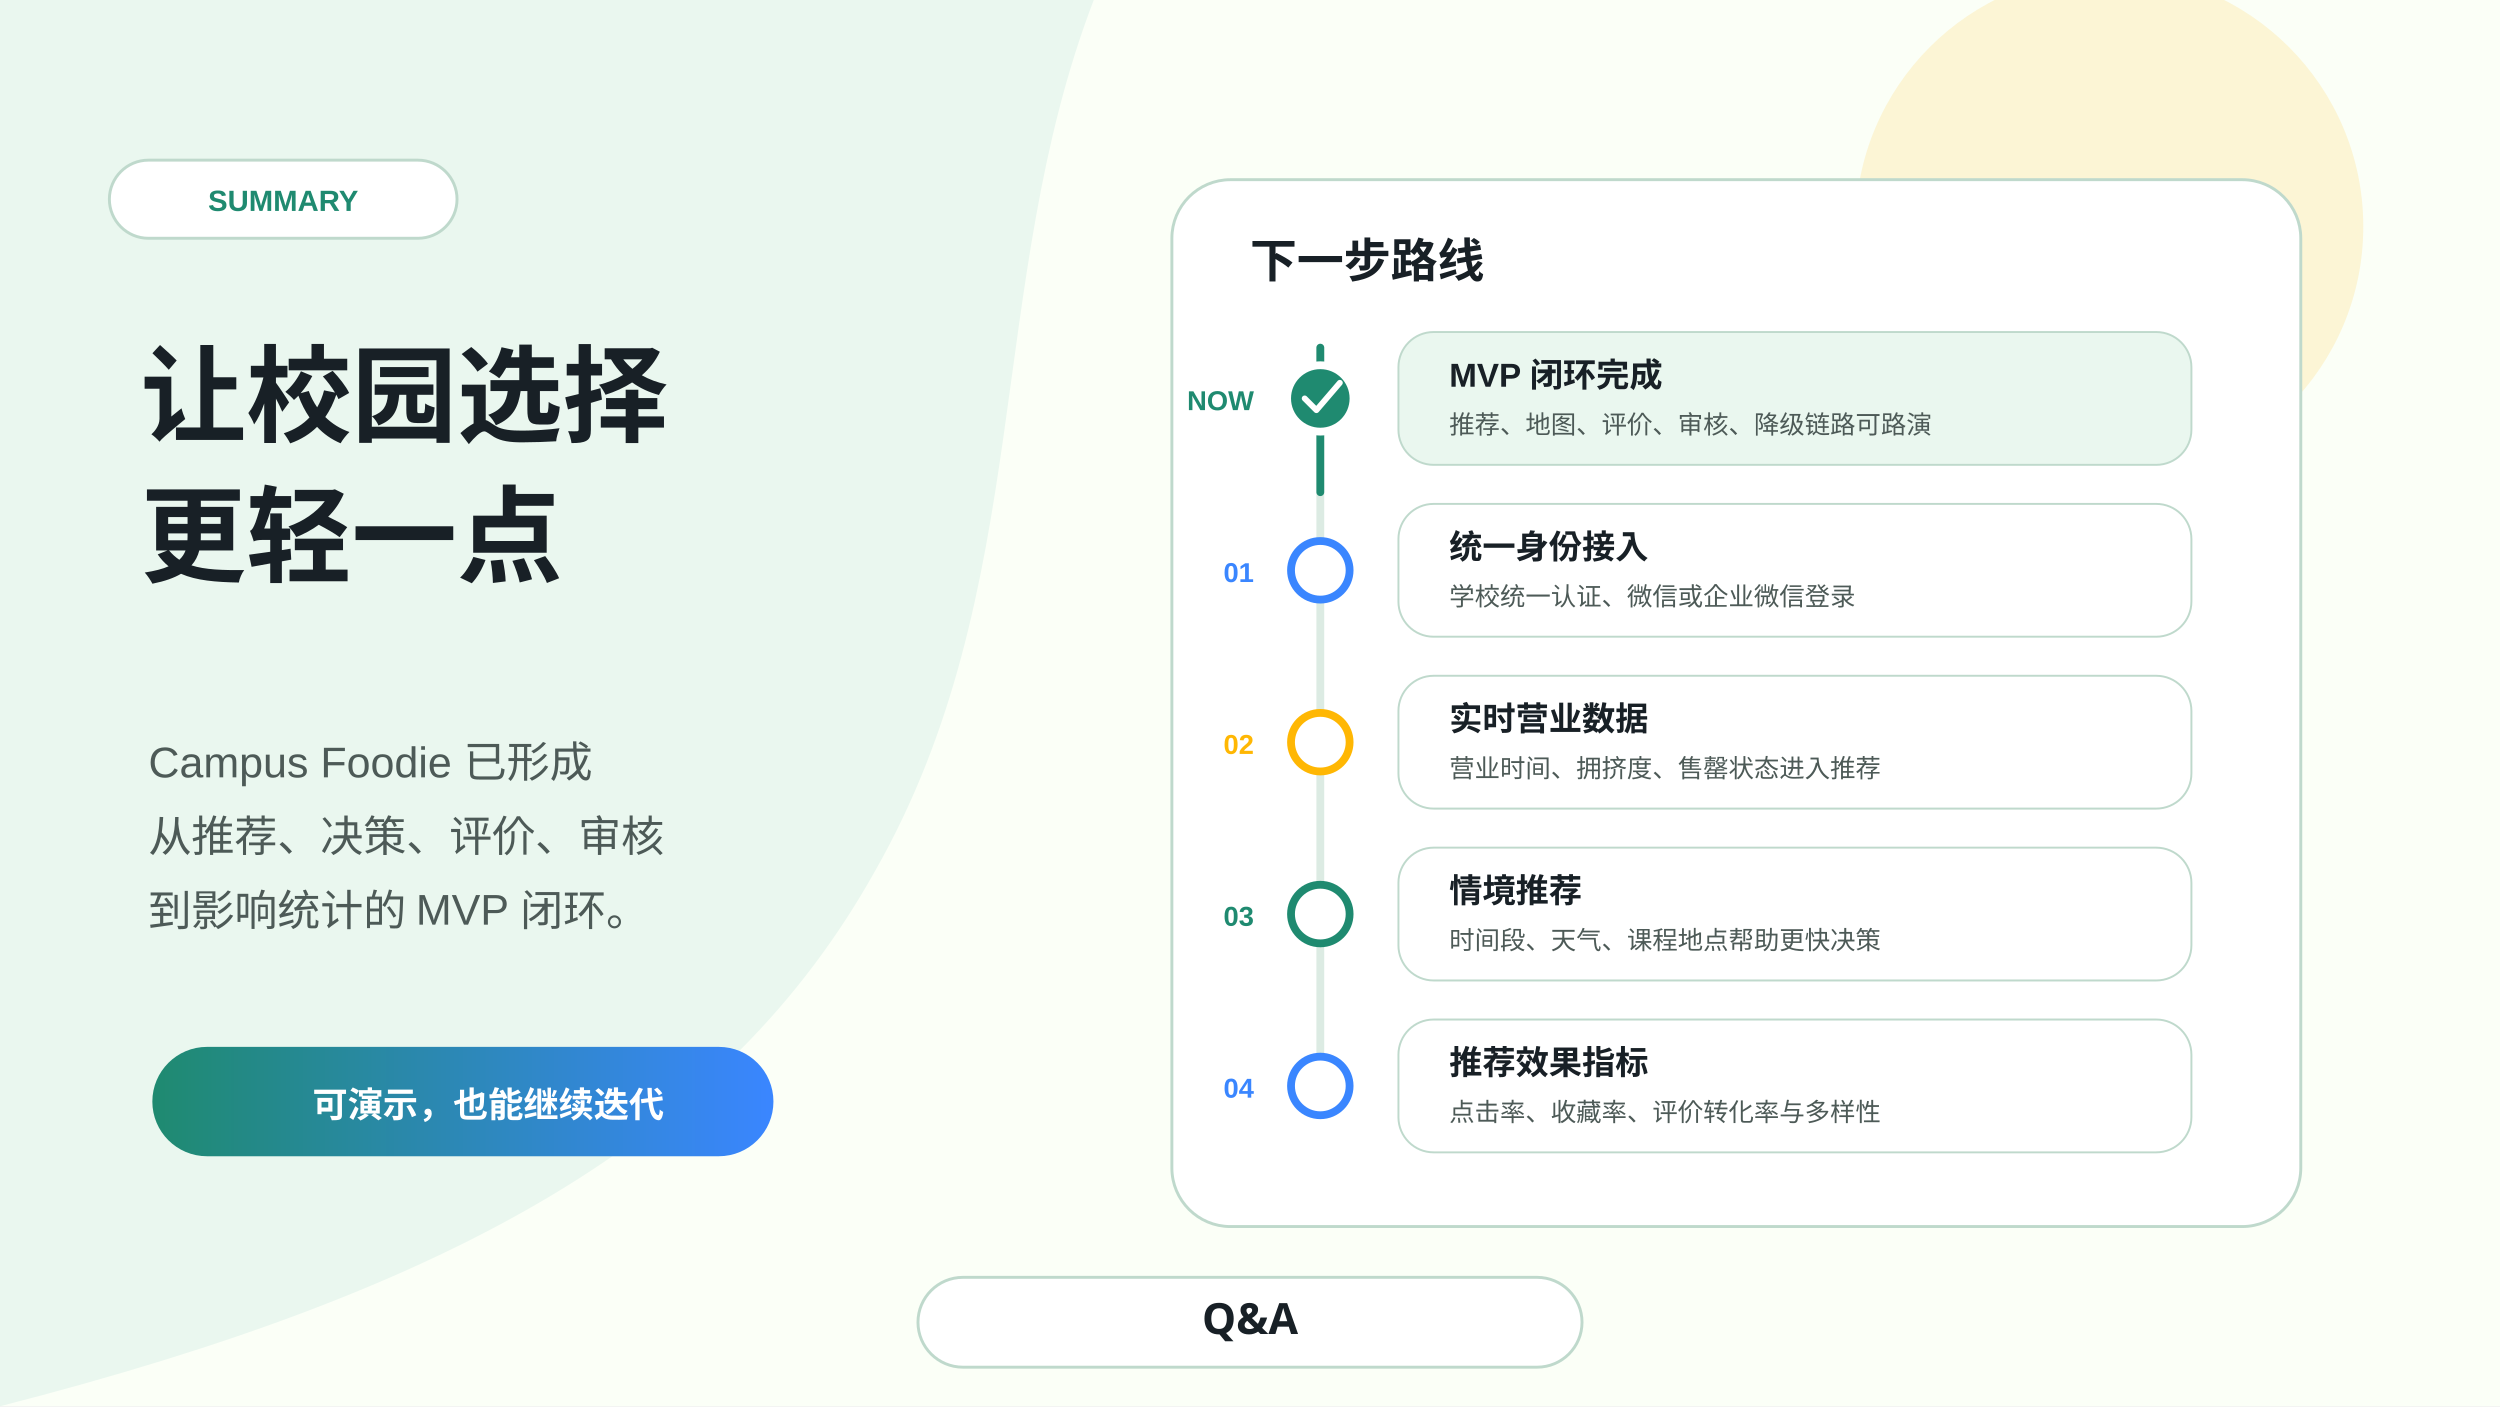
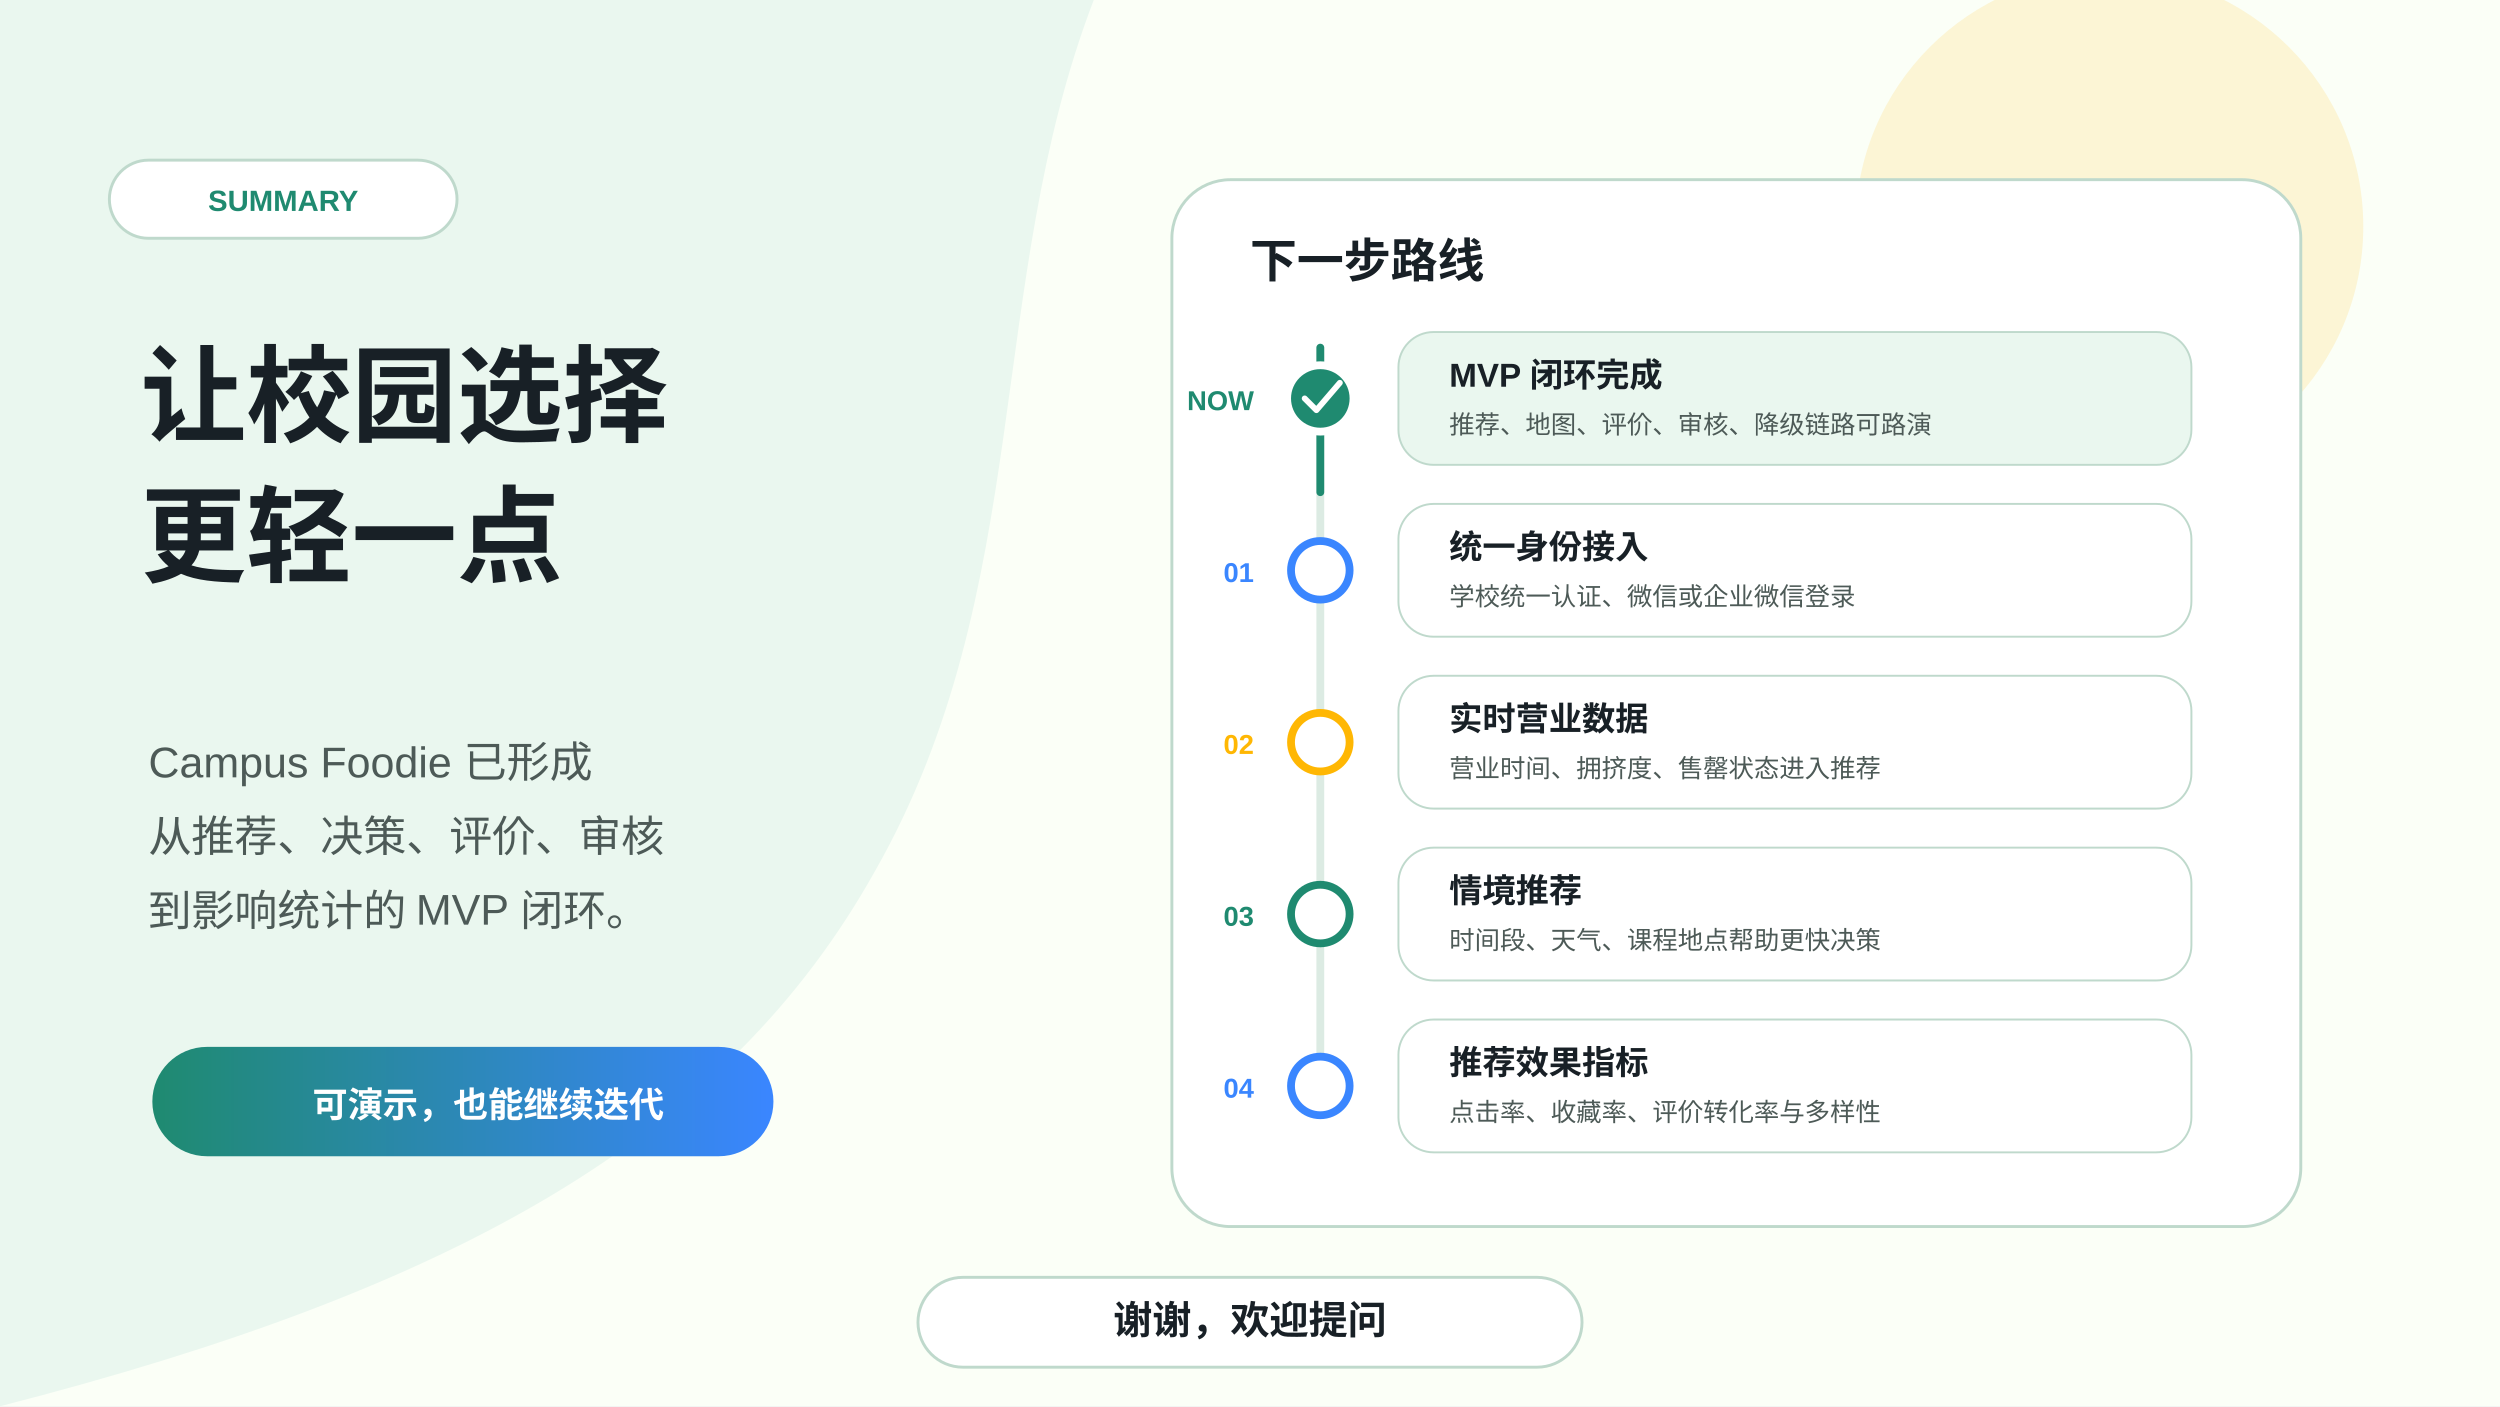
<svg xmlns="http://www.w3.org/2000/svg" viewBox="0 0 1280 720" width="1280" height="720">
  <defs>
    <linearGradient id="heroGreen" x1="0%" y1="0%" x2="100%" y2="0%">
      <stop offset="0%" stop-color="#1F8A70" />
      <stop offset="100%" stop-color="#3A86FF" />
    </linearGradient>
  </defs>
  <g id="background">
    <rect x="0" y="0" width="1280" height="720" fill="#FBFFF7" />
    <path d="M 0 0 H 560 C 504 146, 530 302, 448 446 C 372 582, 234 660, 0 720 Z" fill="#EAF7EF" />
    <circle cx="1080" cy="116" r="130" fill="#FFB703" fill-opacity="0.14" />
  </g>
  <g id="left-closing-thesis">
    <rect x="56" y="82" width="178" height="40" rx="20" fill="#FFFFFF" stroke="#BFD9CC" stroke-width="1.5" />
    <text x="145" y="108" text-anchor="middle" font-family="'Microsoft YaHei', 'PingFang SC', Arial, sans-serif" font-size="15" font-weight="800" fill="#1F8A70">SUMMARY</text>
    <text x="72" y="222" font-family="'Trebuchet MS', 'Microsoft YaHei', 'PingFang SC', sans-serif" font-size="54" font-weight="800" fill="#182026">
      <tspan x="72" dy="0">让校园选择</tspan>
      <tspan x="72" dy="72">更轻一点</tspan>
    </text>
    <text x="76" y="398" font-family="'Microsoft YaHei', 'PingFang SC', Arial, sans-serif" font-size="22" fill="#4D5A57">
      <tspan x="76" dy="0">Campus Foodie 已形成</tspan>
      <tspan x="76" dy="38">从推荐、决策、评价、审核</tspan>
      <tspan x="76" dy="38">到影响统计的 MVP 闭环。</tspan>
    </text>
    <rect x="78" y="536" width="318" height="56" rx="28" fill="url(#heroGreen)" />
    <use data-icon="phosphor-duotone/rocket-launch" x="110" y="550" width="28" height="28" fill="#FFFFFF" />
    <text x="160" y="572" font-family="'Microsoft YaHei', 'PingFang SC', Arial, sans-serif" font-size="18" font-weight="800" fill="#FFFFFF">可演示，也能继续迭代</text>
  </g>
  <g id="roadmap-panel">
    <rect x="600" y="92" width="578" height="536" rx="30" fill="#FFFFFF" stroke="#BFD9CC" stroke-width="1.5" />
    <text x="640" y="142" font-family="'Microsoft YaHei', 'PingFang SC', Arial, sans-serif" font-size="24" font-weight="800" fill="#182026">下一步路线</text>
    <line x1="676" y1="178" x2="676" y2="552" stroke="#DCEBE3" stroke-width="4" stroke-linecap="round" />
    <line x1="676" y1="178" x2="676" y2="252" stroke="#1F8A70" stroke-width="4" stroke-linecap="round" />
  </g>
  <g id="roadmap-now">
    <circle cx="676" cy="204" r="17" fill="#1F8A70" stroke="#FFFFFF" stroke-width="4" />
    <path d="M 668,204 L 674,210 L 686,196" fill="none" stroke="#FFFFFF" stroke-width="3" stroke-linecap="round" stroke-linejoin="round" />
    <text x="642" y="210" text-anchor="end" font-family="'Microsoft YaHei', 'PingFang SC', Arial, sans-serif" font-size="14" font-weight="800" fill="#1F8A70">NOW</text>
    <rect x="716" y="170" width="406" height="68" rx="18" fill="#EAF7EF" stroke="#BFD9CC" stroke-width="1" />
    <text x="742" y="198" font-family="'Microsoft YaHei', 'PingFang SC', Arial, sans-serif" font-size="17" font-weight="800" fill="#182026">MVP 闭环完成</text>
    <text x="742" y="222" font-family="'Microsoft YaHei', 'PingFang SC', Arial, sans-serif" font-size="13" fill="#4D5A57">推荐、地图、评价、审核、降级链路可路演</text>
  </g>
  <g id="roadmap-identity">
    <circle cx="676" cy="292" r="15" fill="#FFFFFF" stroke="#3A86FF" stroke-width="4" />
    <text x="642" y="298" text-anchor="end" font-family="'Microsoft YaHei', 'PingFang SC', Arial, sans-serif" font-size="14" font-weight="800" fill="#3A86FF">01</text>
    <rect x="716" y="258" width="406" height="68" rx="18" fill="#FFFFFF" stroke="#BFD9CC" stroke-width="1" />
    <text x="742" y="286" font-family="'Microsoft YaHei', 'PingFang SC', Arial, sans-serif" font-size="17" font-weight="800" fill="#182026">统一身份接入</text>
    <text x="742" y="310" font-family="'Microsoft YaHei', 'PingFang SC', Arial, sans-serif" font-size="13" fill="#4D5A57">学校统一认证、微信或企业微信登录</text>
  </g>
  <g id="roadmap-realtime">
    <circle cx="676" cy="380" r="15" fill="#FFFFFF" stroke="#FFB703" stroke-width="4" />
    <text x="642" y="386" text-anchor="end" font-family="'Microsoft YaHei', 'PingFang SC', Arial, sans-serif" font-size="14" font-weight="800" fill="#FFB703">02</text>
    <rect x="716" y="346" width="406" height="68" rx="18" fill="#FFFFFF" stroke="#BFD9CC" stroke-width="1" />
    <text x="742" y="374" font-family="'Microsoft YaHei', 'PingFang SC', Arial, sans-serif" font-size="17" font-weight="800" fill="#182026">实时营业数据</text>
    <text x="742" y="398" font-family="'Microsoft YaHei', 'PingFang SC', Arial, sans-serif" font-size="13" fill="#4D5A57">营业时间、拥挤度、售罄状态进入推荐</text>
  </g>
  <g id="roadmap-context">
    <circle cx="676" cy="468" r="15" fill="#FFFFFF" stroke="#1F8A70" stroke-width="4" />
    <text x="642" y="474" text-anchor="end" font-family="'Microsoft YaHei', 'PingFang SC', Arial, sans-serif" font-size="14" font-weight="800" fill="#1F8A70">03</text>
    <rect x="716" y="434" width="406" height="68" rx="18" fill="#FFFFFF" stroke="#BFD9CC" stroke-width="1" />
    <text x="742" y="462" font-family="'Microsoft YaHei', 'PingFang SC', Arial, sans-serif" font-size="17" font-weight="800" fill="#182026">情境推荐</text>
    <text x="742" y="486" font-family="'Microsoft YaHei', 'PingFang SC', Arial, sans-serif" font-size="13" fill="#4D5A57">时间段、天气、课程地点帮助更快决策</text>
  </g>
  <g id="roadmap-metrics">
    <circle cx="676" cy="556" r="15" fill="#FFFFFF" stroke="#3A86FF" stroke-width="4" />
    <text x="642" y="562" text-anchor="end" font-family="'Microsoft YaHei', 'PingFang SC', Arial, sans-serif" font-size="14" font-weight="800" fill="#3A86FF">04</text>
    <rect x="716" y="522" width="406" height="68" rx="18" fill="#FFFFFF" stroke="#BFD9CC" stroke-width="1" />
    <text x="742" y="550" font-family="'Microsoft YaHei', 'PingFang SC', Arial, sans-serif" font-size="17" font-weight="800" fill="#182026">推荐效果指标</text>
    <text x="742" y="574" font-family="'Microsoft YaHei', 'PingFang SC', Arial, sans-serif" font-size="13" fill="#4D5A57">点击率、收藏率、评价转化率与多样性</text>
  </g>
  <g id="qa-cue">
    <rect x="470" y="654" width="340" height="46" rx="23" fill="#FFFFFF" stroke="#BFD9CC" stroke-width="1.5" />
    <use data-icon="phosphor-duotone/question" x="504" y="665" width="24" height="24" fill="#1F8A70" />
-     <text x="640" y="683" text-anchor="middle" font-family="'Trebuchet MS', 'Microsoft YaHei', 'PingFang SC', sans-serif" font-size="22" font-weight="800" fill="#182026">Q&amp;A</text>
+     <text x="640" y="683" text-anchor="middle" font-family="'Microsoft YaHei', 'PingFang SC', Arial, sans-serif" font-size="20" font-weight="800" fill="#182026">谢谢，欢迎提问</text>
  </g>
</svg>
